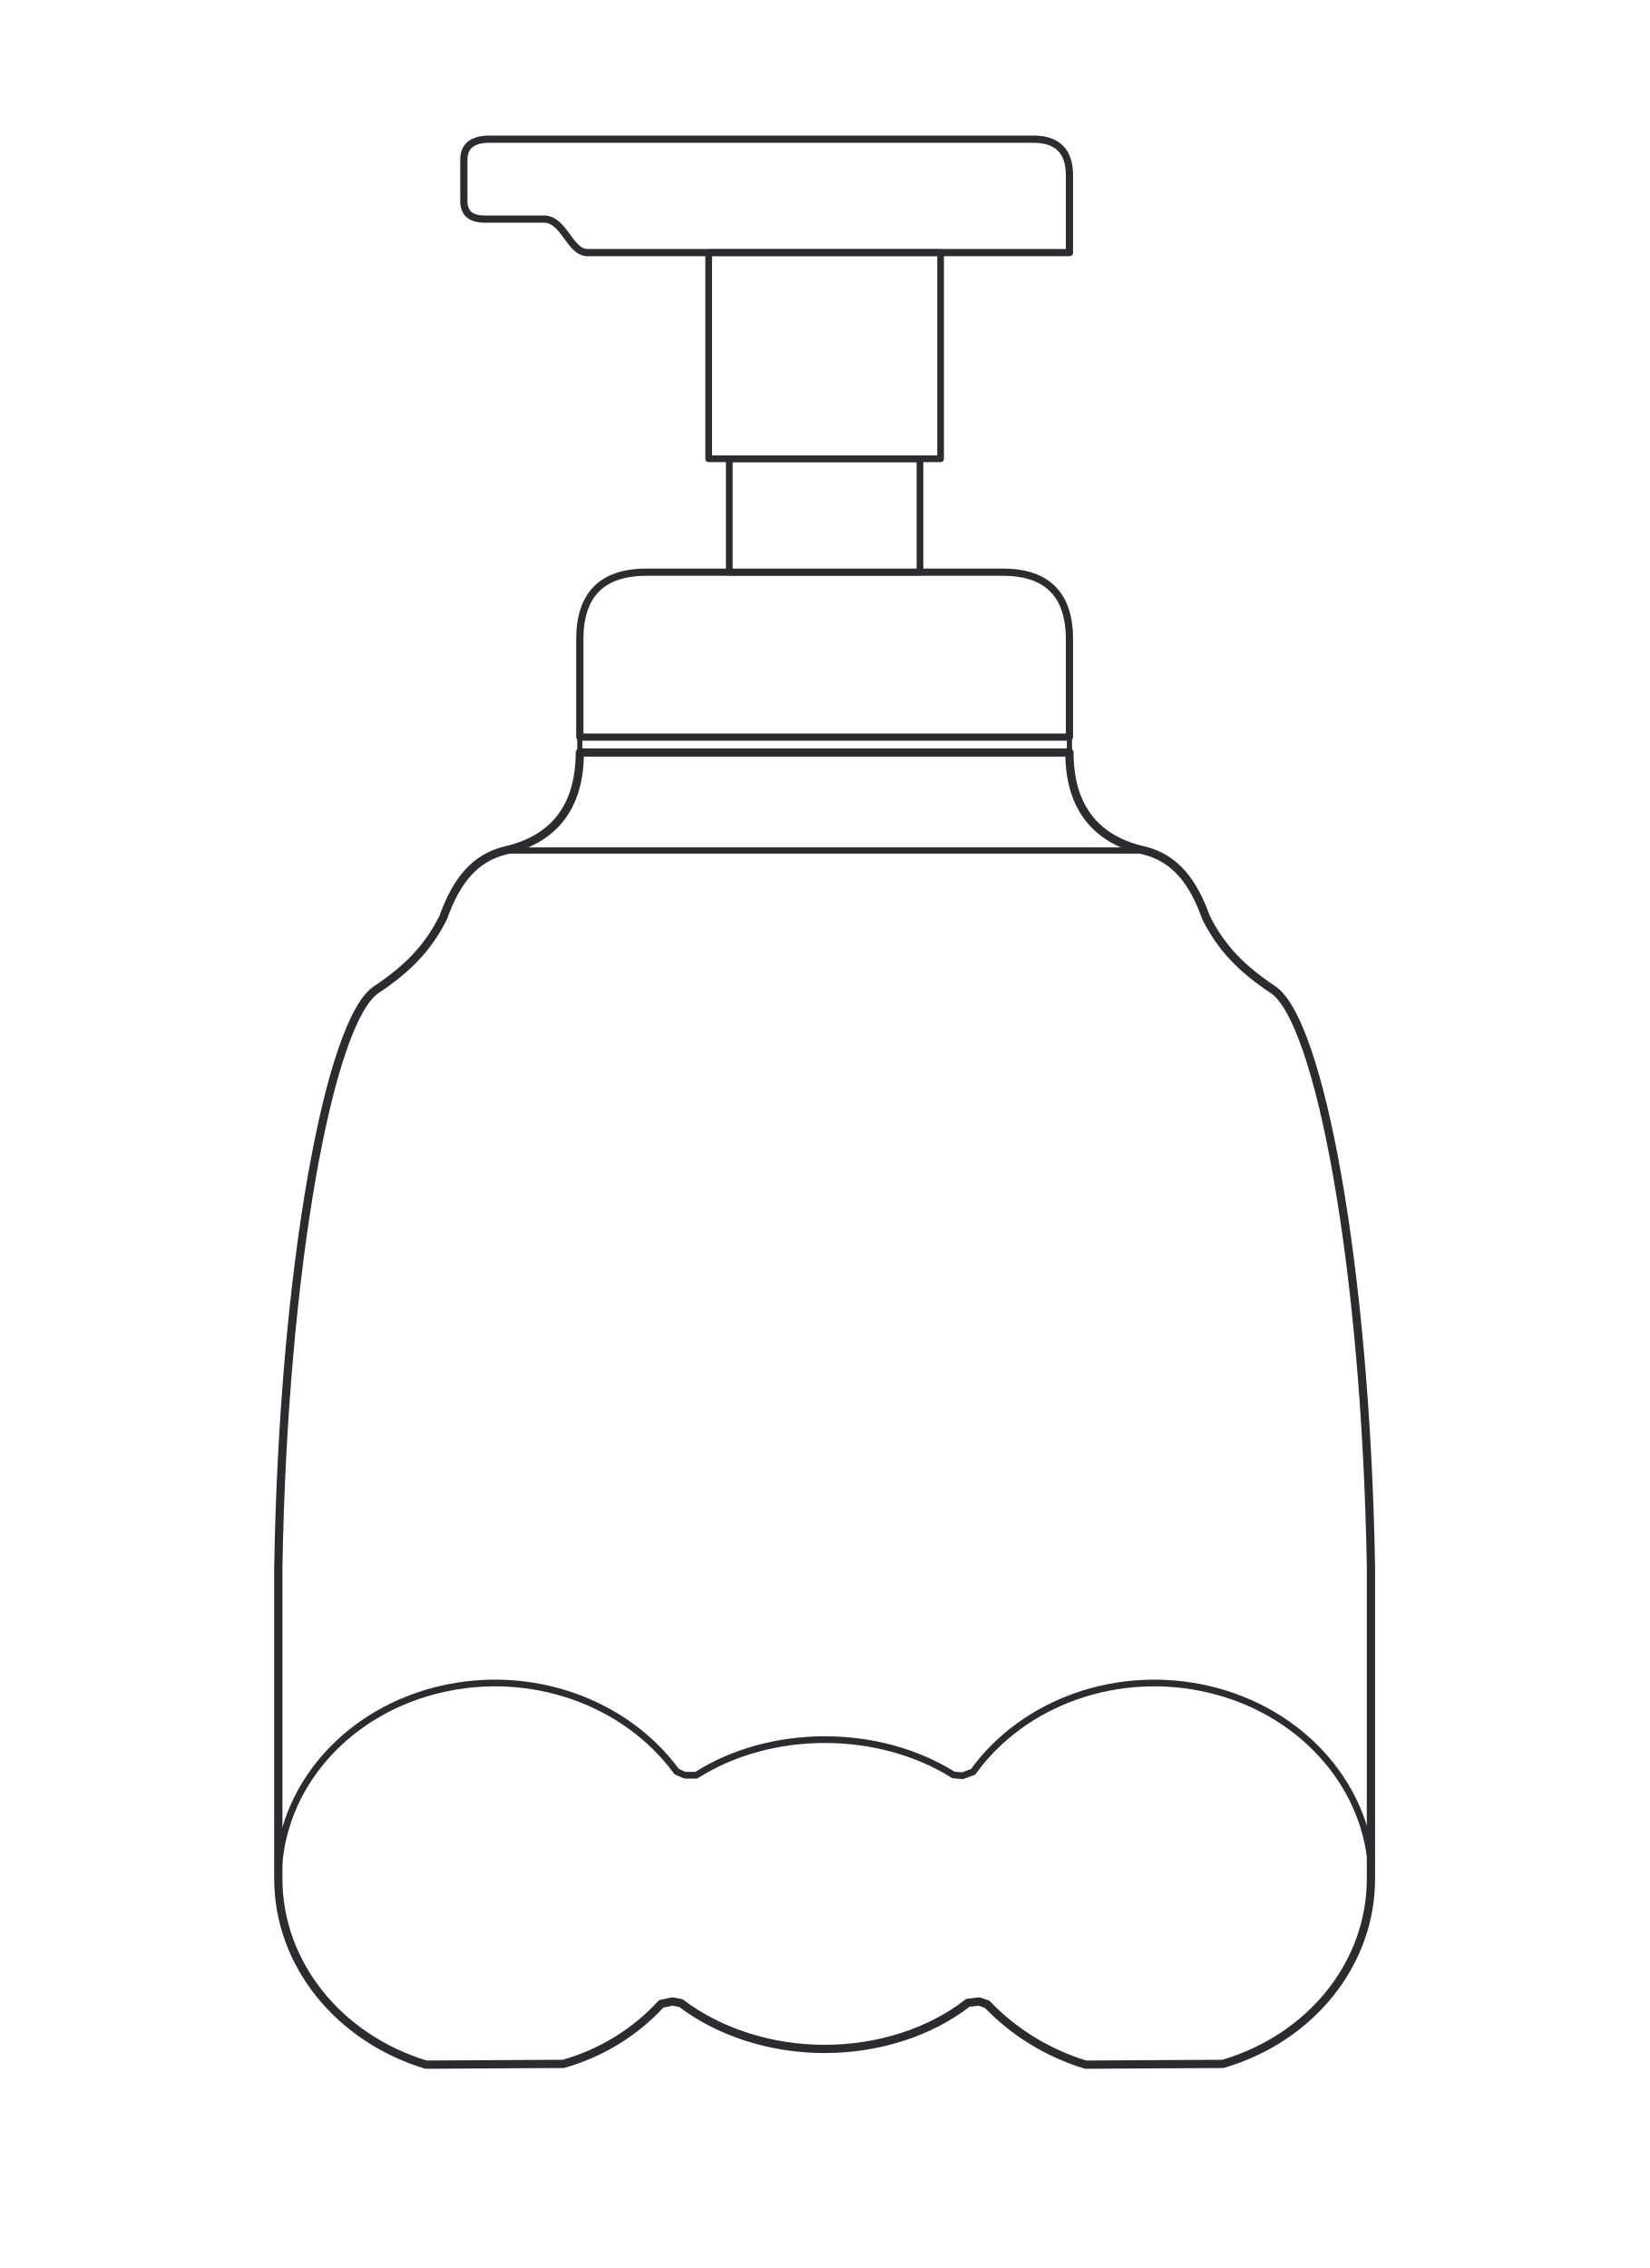
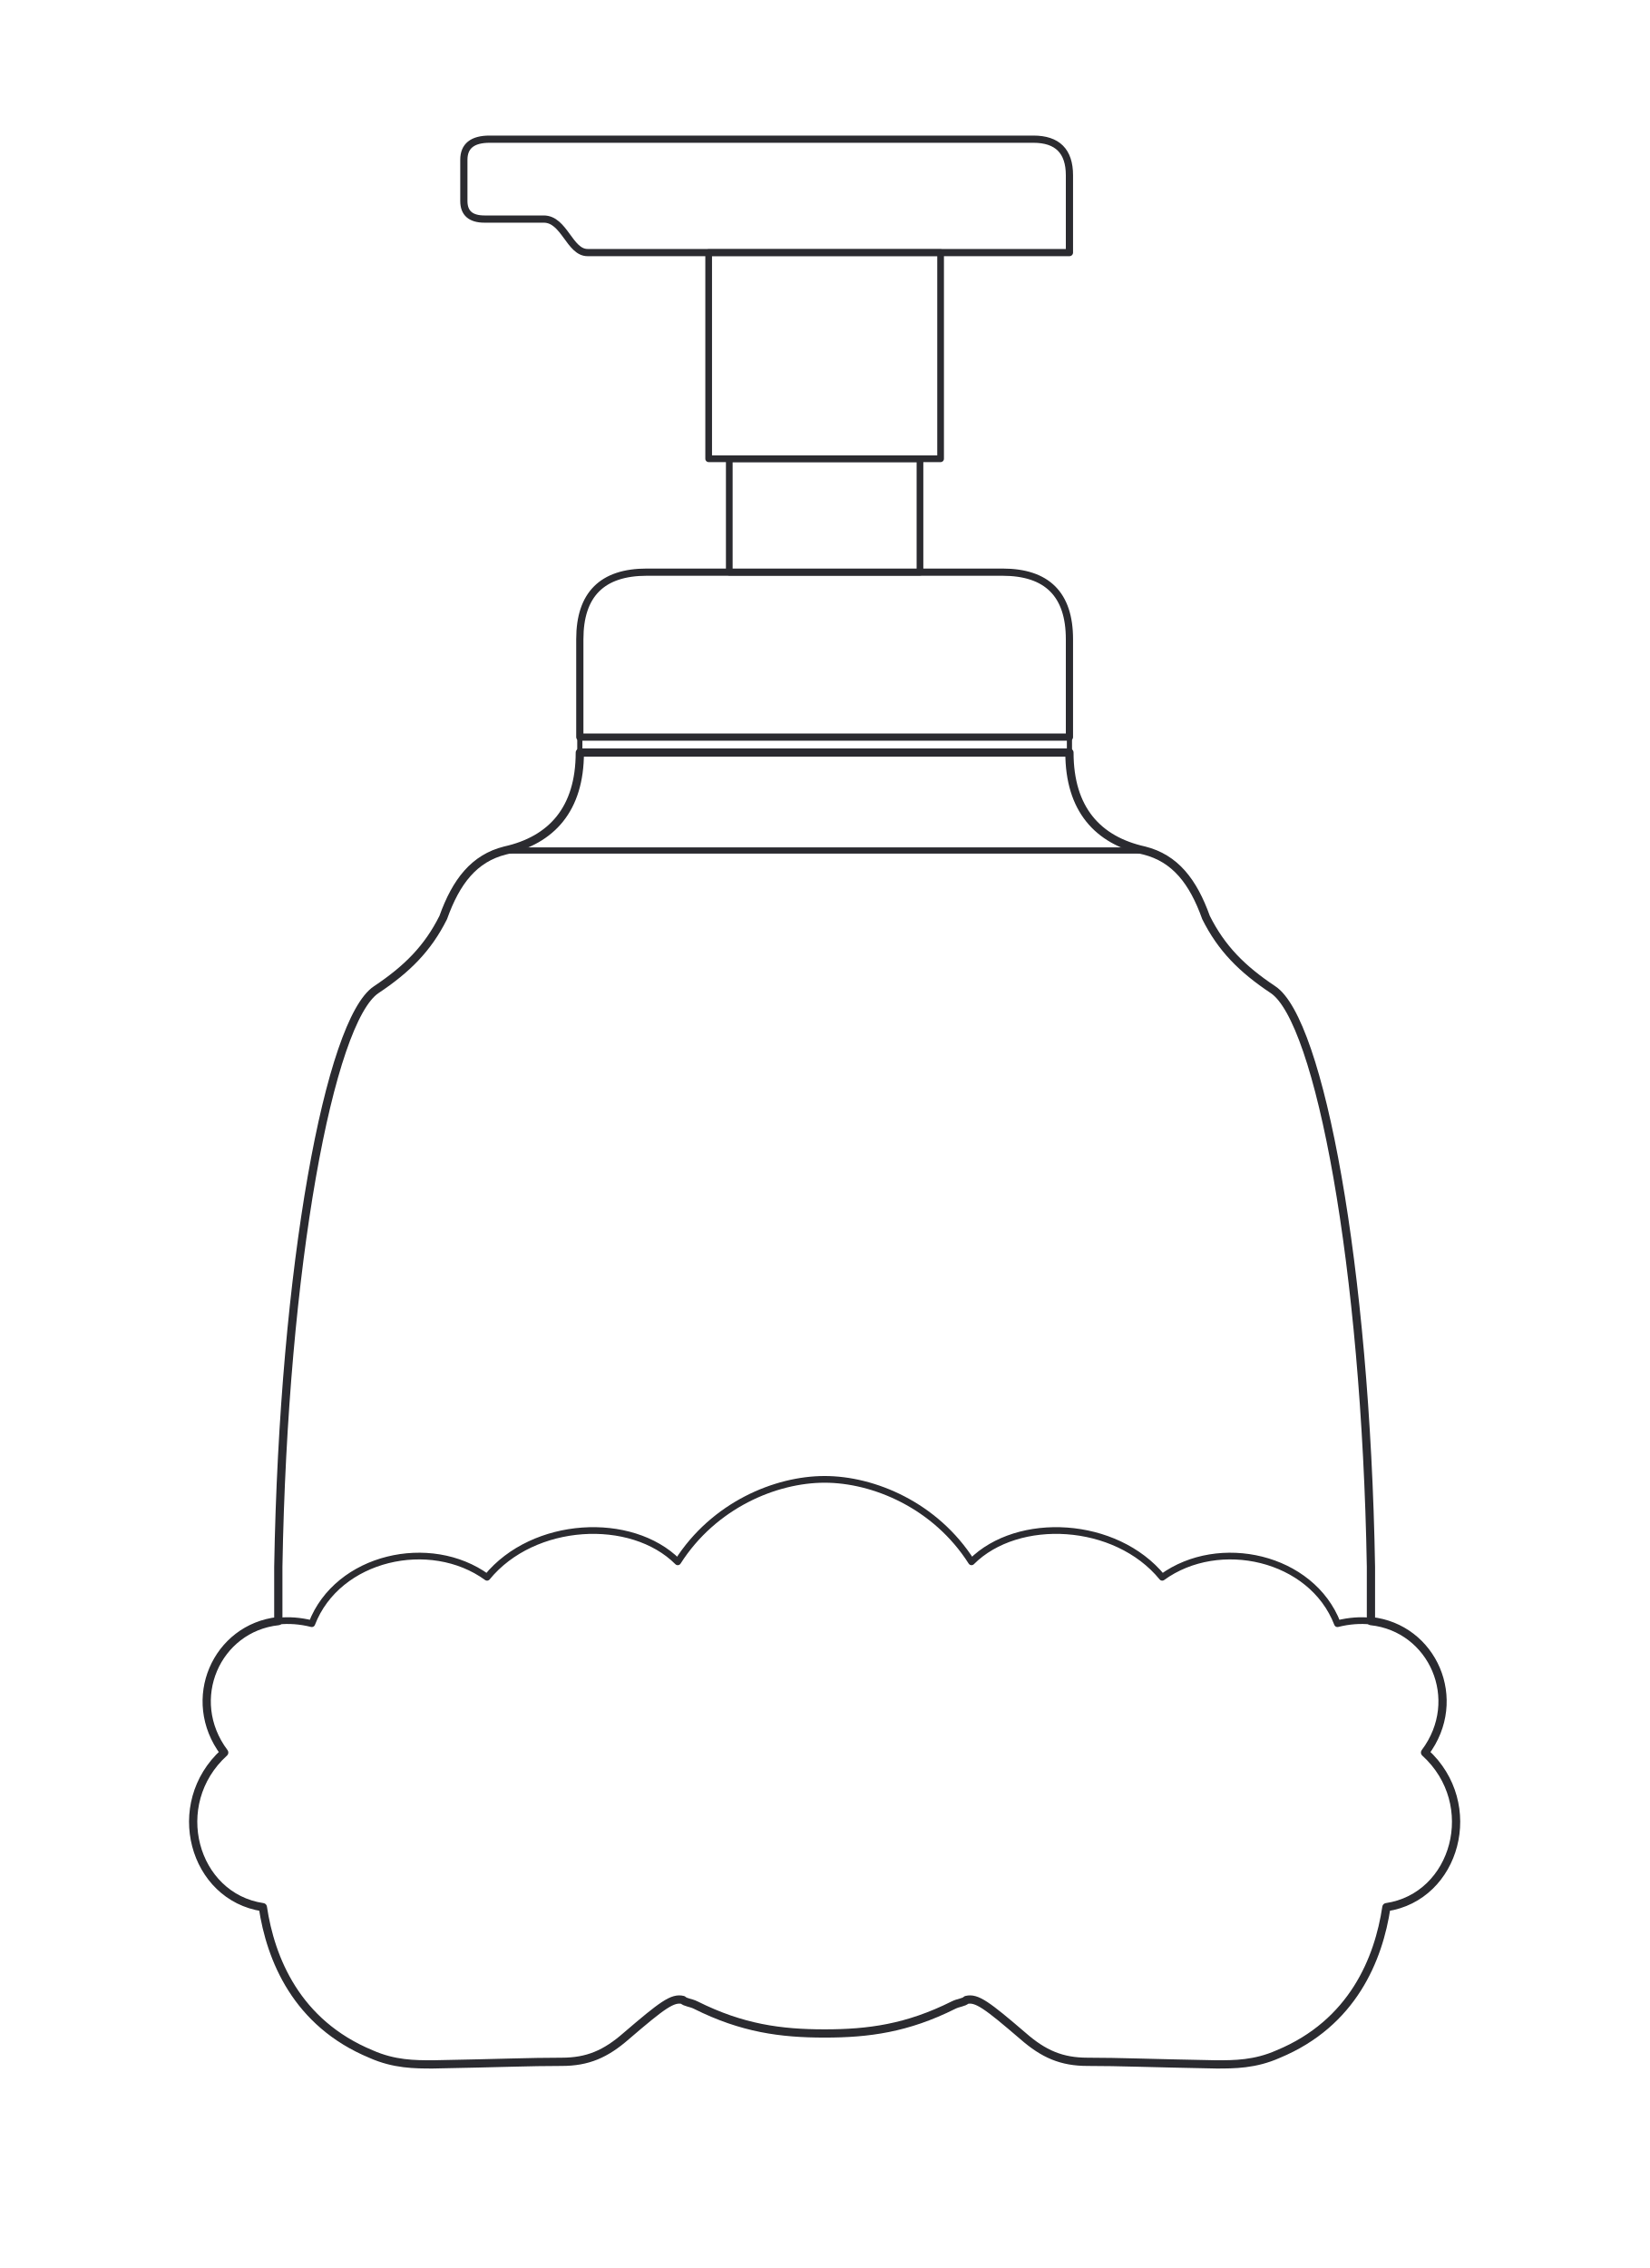
<svg xmlns="http://www.w3.org/2000/svg" width="640" height="880" viewBox="0 0 640 880">
  <g id="Bottle">
-     <path id="body_outline" d="M 225 292 C 225 314 214 326 196 330 C 184 333 177 342 172 356 C 166 368 158 376 146 384 C 128 396 110 491 108 608 L 108 729 C 108 761.6 131.1 790.7 165.3 801.1 L 218.6 800.8 C 233.5 796.6 246.6 788.4 256.6 777.5 L 261 776.6 L 264.2 777.2 C 279.1 788.5 299.1 795 320 795 C 340.9 795 361 788.5 375.6 777.1 L 380 776.6 L 383.1 777.7 C 393.3 788.4 406.5 796.6 421.3 801.1 L 474.6 800.8 C 508.9 790.7 532 761.7 532 729 L 532 608 C 530 491 512 396 494 384 C 482 376 474 368 468 356 C 463 342 456 333 444 330 C 426 326 415 314 415 292 Z" fill="none" stroke="#2b2b30" stroke-width="3.2" stroke-linejoin="round" stroke-linecap="round" />
+     <path id="body_outline" d="M 225 292 C 225 314 214 326 196 330 C 184 333 177 342 172 356 C 166 368 158 376 146 384 C 128 396 110 491 108 608 L108.00 629.00 C84.03 631.58 71.59 659.46 87.00 680.00 C65.00 700.00 75.00 736.00 102.00 740.00 C105.00 760.00 115.00 785.00 144.00 797.00 C153.00 801.00 161.00 801.00 168.00 801.00 C195.00 800.50 205.00 800.00 218.00 800.00 C228.00 800.00 235.00 797.00 243.00 790.00 C257.00 778.00 261.00 775.00 265.00 776.00 C266.00 777.00 268.00 777.00 270.00 778.00 C288.00 787.00 303.00 789.00 320.00 789.00 C337.00 789.00 352.00 787.00 370.00 778.00 C372.00 777.00 374.00 777.00 375.00 776.00 C379.00 775.00 383.00 778.00 397.00 790.00 C405.00 797.00 412.00 800.00 422.00 800.00 C435.00 800.00 445.00 800.50 472.00 801.00 C479.00 801.00 487.00 801.00 496.00 797.00 C525.00 785.00 535.00 760.00 538.00 740.00 C565.00 736.00 575.00 700.00 553.00 680.00 C568.41 659.46 555.97 631.58 532.00 629.00 L 532 608 C 530 491 512 396 494 384 C 482 376 474 368 468 356 C 463 342 456 333 444 330 C 426 326 415 314 415 292 Z" fill="none" stroke="#2b2b30" stroke-width="3.2" stroke-linejoin="round" stroke-linecap="round" />
    <path id="shoulder_parting_line" d="M 196 330 L 444 330" fill="none" stroke="#2b2b30" stroke-width="2.4" stroke-linejoin="round" stroke-linecap="round" />
-     <path id="foam_parting_line" d="M 532.1 723.8 C 529.4 691.2 504.1 663.7 469.2 655.5 C 434.2 647.2 397.4 660.1 377.6 687.5 L 373.5 689 L 370 688.7 C 340.9 670.4 299.1 670.4 270.2 688.8 L 265.8 688.8 L 262.6 687.4 C 242.6 660.1 205.8 647.2 170.8 655.5 C 135.9 663.7 110.6 691.2 108.2 723.9" fill="none" stroke="#2b2b30" stroke-width="2.6" stroke-linejoin="round" stroke-linecap="round" />
+     <path id="foam_parting_line" d="M532.00 629.00 C527.97 628.57 523.61 628.85 519.00 630.00 C509.00 604.00 473.00 596.00 451.00 612.00 C433.00 590.00 395.00 588.00 377.00 606.00 C363.00 584.00 339.00 574.00 320.00 574.00 C301.00 574.00 277.00 584.00 263.00 606.00 C245.00 588.00 207.00 590.00 189.00 612.00 C167.00 596.00 131.00 604.00 121.00 630.00 C116.39 628.85 112.03 628.57 108.00 629.00" fill="none" stroke="#2b2b30" stroke-width="2.6" stroke-linejoin="round" stroke-linecap="round" />
  </g>
  <g id="Pump">
    <path id="stem_lower" d="M 283 178 L 357 178 L 357 222 L 283 222 Z" fill="none" stroke="#2b2b30" stroke-width="2.6" stroke-linejoin="round" stroke-linecap="round" />
    <path id="stem_upper" d="M 275 98 L 365 98 L 365 178 L 275 178 Z" fill="none" stroke="#2b2b30" stroke-width="2.6" stroke-linejoin="round" stroke-linecap="round" />
    <path id="cap" d="M 225 286 L 225 248 Q 225 222 251 222 L 389 222 Q 415 222 415 248 L 415 286 Z" fill="none" stroke="#2b2b30" stroke-width="2.8" stroke-linejoin="round" stroke-linecap="round" />
    <path id="cap_ring" d="M 225 286 L 415 286 L 415 292 L 225 292 Z" fill="none" stroke="#2b2b30" stroke-width="2.0" stroke-linejoin="round" stroke-linecap="round" />
    <path id="pump_head" d="M 190 54 L 401 54 Q 415 54 415 68 L 415 98 L 228 98 C 221 98 219 85 211 85 L 188 85 Q 180 85 180 78 L 180 62 Q 180 54 190 54 Z" fill="none" stroke="#2b2b30" stroke-width="2.8" stroke-linejoin="round" stroke-linecap="round" />
  </g>
</svg>
